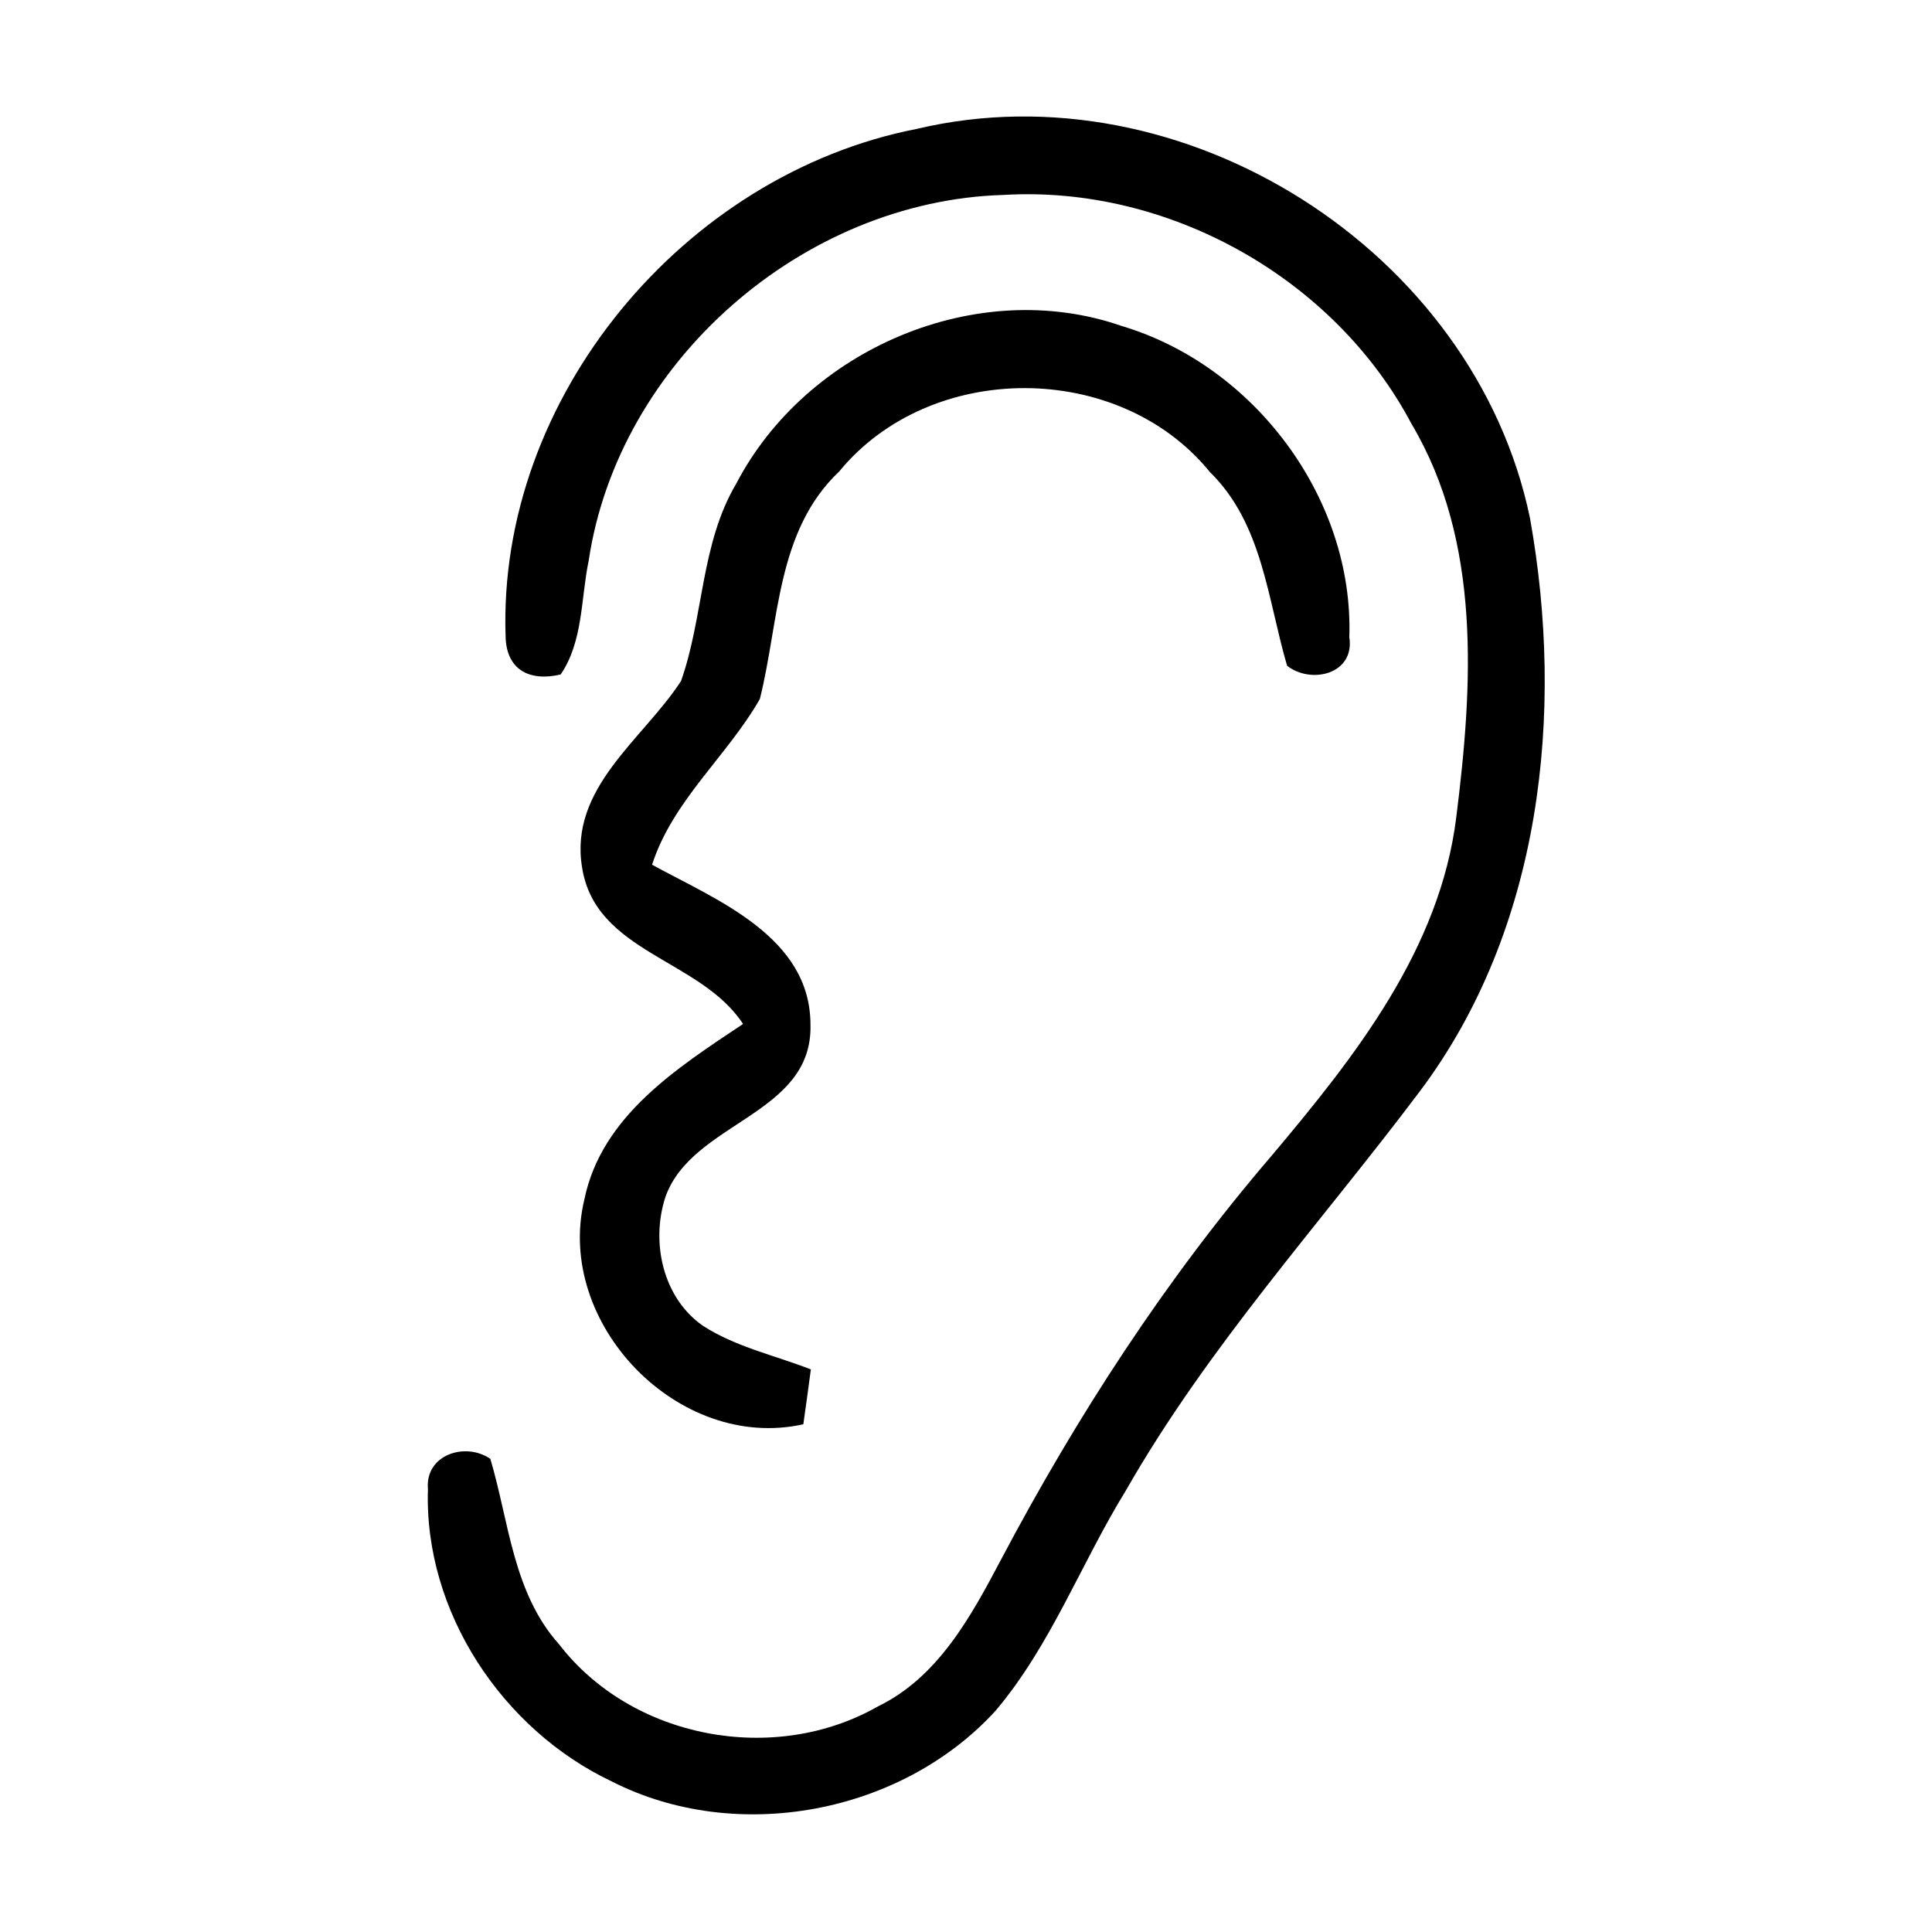
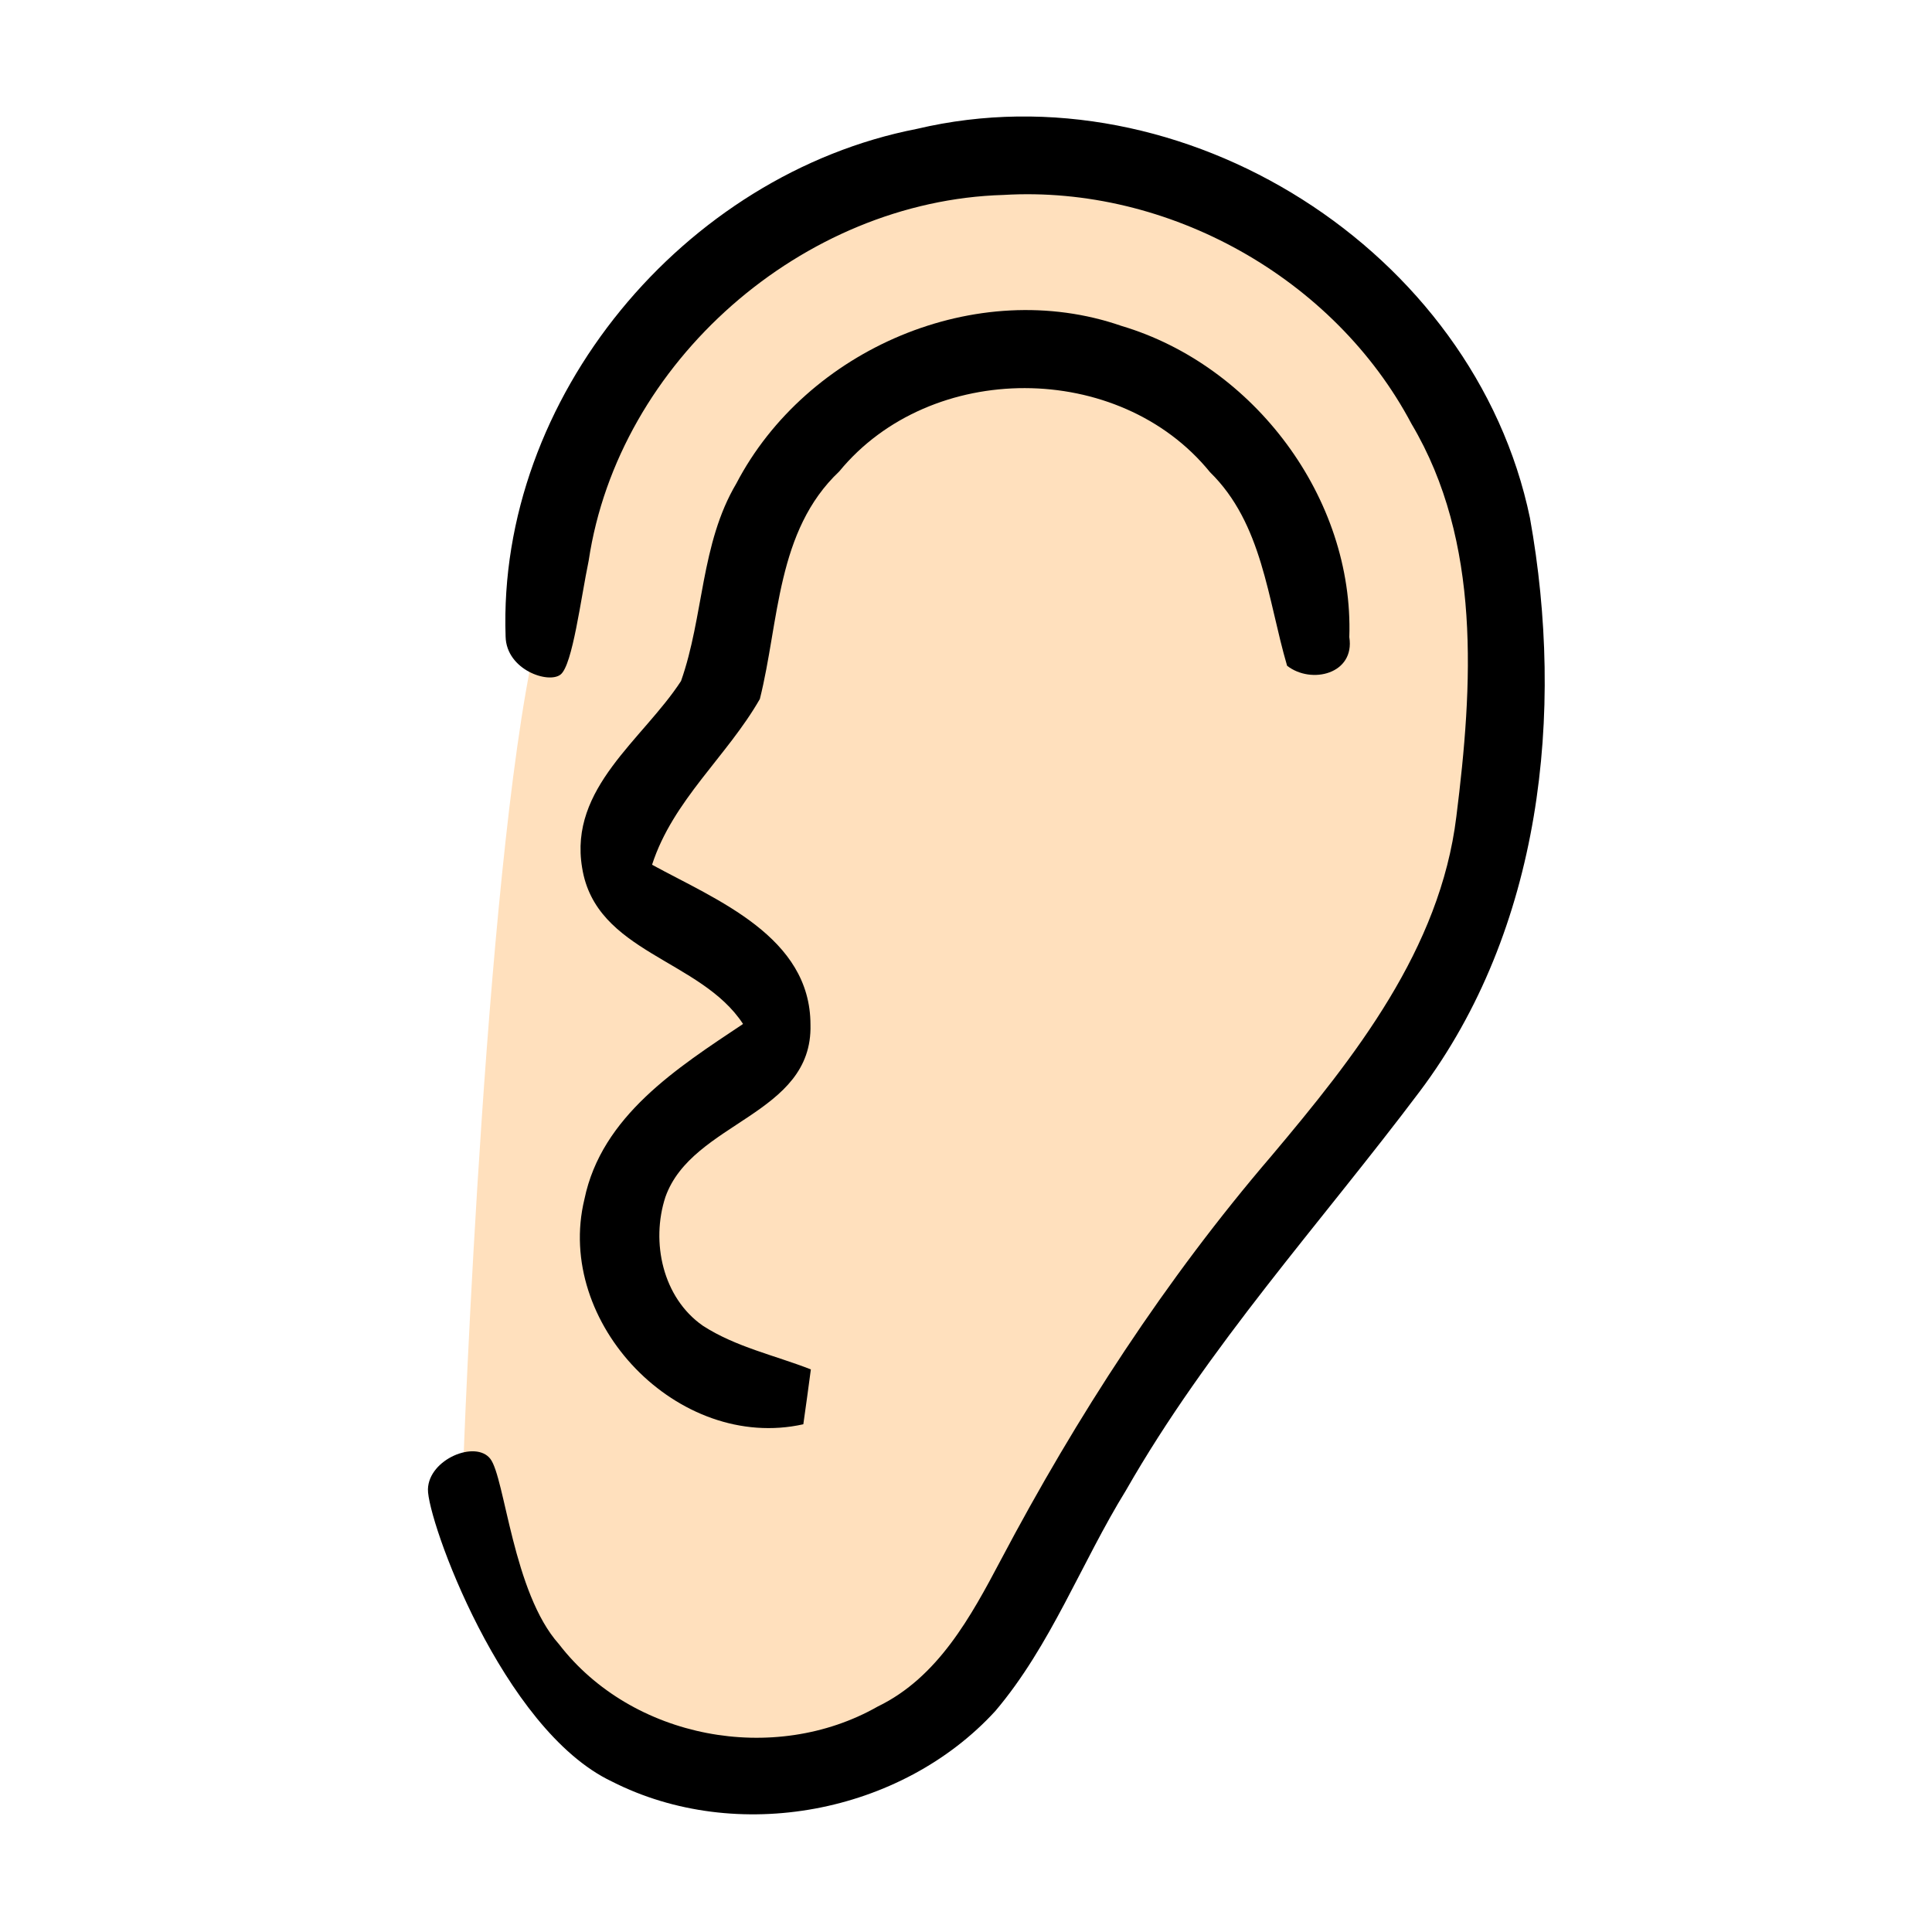
- <svg xmlns="http://www.w3.org/2000/svg" id="svg3352" version="1.1" viewBox="0 0 100 100" height="100pt" width="100pt">
+ <svg xmlns="http://www.w3.org/2000/svg" width="100pt" height="100pt" viewBox="0 0 100 100" version="1.1" id="svg3352">
  <defs id="defs3361" />
+   <path id="path3530" d="M 60.673,9.364 C 54.809,8.581 42.688,8.527 36.704,13.26 c -5.984,4.733 -6.025,8.606 -8.76,19.07 -2.735,10.463 -3.974,43.251 -3.974,43.851 0,0.599 2.584,11.133 6.292,13.783 3.708,2.65 11.086,2.247 15.88,0.3 4.794,-1.948 9.556,-14.359 15.131,-21.273 5.575,-6.915 11.439,-11.192 14.382,-19.326 2.943,-8.133 3.555,-18.042 1.948,-23.97 C 74.649,16.825 68.216,11.526 60.673,9.364 Z" style="fill:#ffe0bd" />
  <g id="#000000ff">
-     <path style="opacity:1;fill:#000000" id="path3355" d="m 47.46,6.67 c 13.77,-3.26 28.85,6.29 31.73,20.14 1.81,10.08 0.6,21.3 -5.71,29.69 -5.13,6.82 -10.94,13.18 -15.2,20.64 -2.32,3.76 -3.88,8.02 -6.76,11.42 -4.88,5.33 -13.4,6.93 -19.85,3.65 -5.68,-2.69 -9.73,-8.8 -9.52,-15.13 -0.16,-1.79 1.94,-2.46 3.23,-1.57 0.97,3.26 1.17,6.93 3.55,9.59 3.78,4.91 11.14,6.28 16.5,3.23 3.12,-1.51 4.82,-4.65 6.37,-7.58 3.93,-7.44 8.53,-14.53 14.01,-20.92 4.31,-5.12 8.73,-10.69 9.57,-17.56 0.85,-6.78 1.31,-14.22 -2.32,-20.33 -4,-7.56 -12.59,-12.36 -21.12,-11.85 -10.39,0.3 -19.93,8.63 -21.47,18.93 -0.41,1.97 -0.28,4.17 -1.45,5.89 -1.6,0.38 -2.81,-0.23 -2.85,-1.96 C 25.74,20.58 35.4,9.02 47.46,6.67 Z" />
-     <path style="opacity:1;fill:#000000" id="path3357" d="m 38.11,25.03 c 3.63,-6.96 12.45,-10.76 19.94,-8.16 6.86,2.04 12.03,8.92 11.79,16.11 0.3,1.9 -1.96,2.46 -3.22,1.48 -1.01,-3.44 -1.27,-7.36 -3.99,-10.02 -4.7,-5.79 -14.46,-5.8 -19.19,-0.04 -3.26,3.08 -3.1,7.75 -4.11,11.78 -1.7,2.97 -4.5,5.24 -5.58,8.58 3.36,1.83 8.2,3.73 8.2,8.28 0.12,4.69 -6.13,5.01 -7.51,8.92 -0.76,2.33 -0.14,5.21 1.94,6.66 1.7,1.1 3.72,1.53 5.59,2.26 -0.09,0.71 -0.29,2.13 -0.39,2.84 -6.47,1.44 -12.89,-5.23 -11.33,-11.65 0.89,-4.31 4.81,-6.8 8.21,-9.07 -2.2,-3.37 -7.63,-3.67 -8.33,-8.09 -0.69,-4.13 3.14,-6.62 5.12,-9.66 1.18,-3.34 1.01,-7.1 2.86,-10.22 z" />
+     <path d="m 47.46,6.67 c 13.77,-3.26 28.85,6.29 31.73,20.14 1.81,10.08 0.6,21.3 -5.71,29.69 -5.13,6.82 -10.94,13.18 -15.2,20.64 -2.32,3.76 -3.88,8.02 -6.76,11.42 -4.88,5.33 -13.4,6.93 -19.85,3.65 -5.68,-2.69 -9.564,-13.574 -9.52,-15.13 0.044,-1.556 2.473,-2.553 3.23,-1.57 0.757,0.983 1.17,6.93 3.55,9.59 3.78,4.91 11.14,6.28 16.5,3.23 3.12,-1.51 4.82,-4.65 6.37,-7.58 3.93,-7.44 8.53,-14.53 14.01,-20.92 4.31,-5.12 8.73,-10.69 9.57,-17.56 0.85,-6.78 1.31,-14.22 -2.32,-20.33 -4,-7.56 -12.59,-12.36 -21.12,-11.85 -10.39,0.3 -19.93,8.63 -21.47,18.93 -0.41,1.97 -0.833,5.387 -1.45,5.89 -0.617,0.503 -2.81,-0.23 -2.85,-1.96 C 25.74,20.58 35.4,9.02 47.46,6.67 Z" id="path3355" style="opacity:1;fill:#000000" />
+     <path d="m 38.11,25.03 c 3.63,-6.96 12.45,-10.76 19.94,-8.16 6.86,2.04 12.03,8.92 11.79,16.11 0.3,1.9 -1.96,2.46 -3.22,1.48 -1.01,-3.44 -1.27,-7.36 -3.99,-10.02 -4.7,-5.79 -14.46,-5.8 -19.19,-0.04 -3.26,3.08 -3.1,7.75 -4.11,11.78 -1.7,2.97 -4.5,5.24 -5.58,8.58 3.36,1.83 8.2,3.73 8.2,8.28 0.12,4.69 -6.13,5.01 -7.51,8.92 -0.76,2.33 -0.14,5.21 1.94,6.66 1.7,1.1 3.72,1.53 5.59,2.26 -0.09,0.71 -0.29,2.13 -0.39,2.84 -6.47,1.44 -12.89,-5.23 -11.33,-11.65 0.89,-4.31 4.81,-6.8 8.21,-9.07 -2.2,-3.37 -7.63,-3.67 -8.33,-8.09 -0.69,-4.13 3.14,-6.62 5.12,-9.66 1.18,-3.34 1.01,-7.1 2.86,-10.22 z" id="path3357" style="opacity:1;fill:#000000" />
  </g>
</svg>
